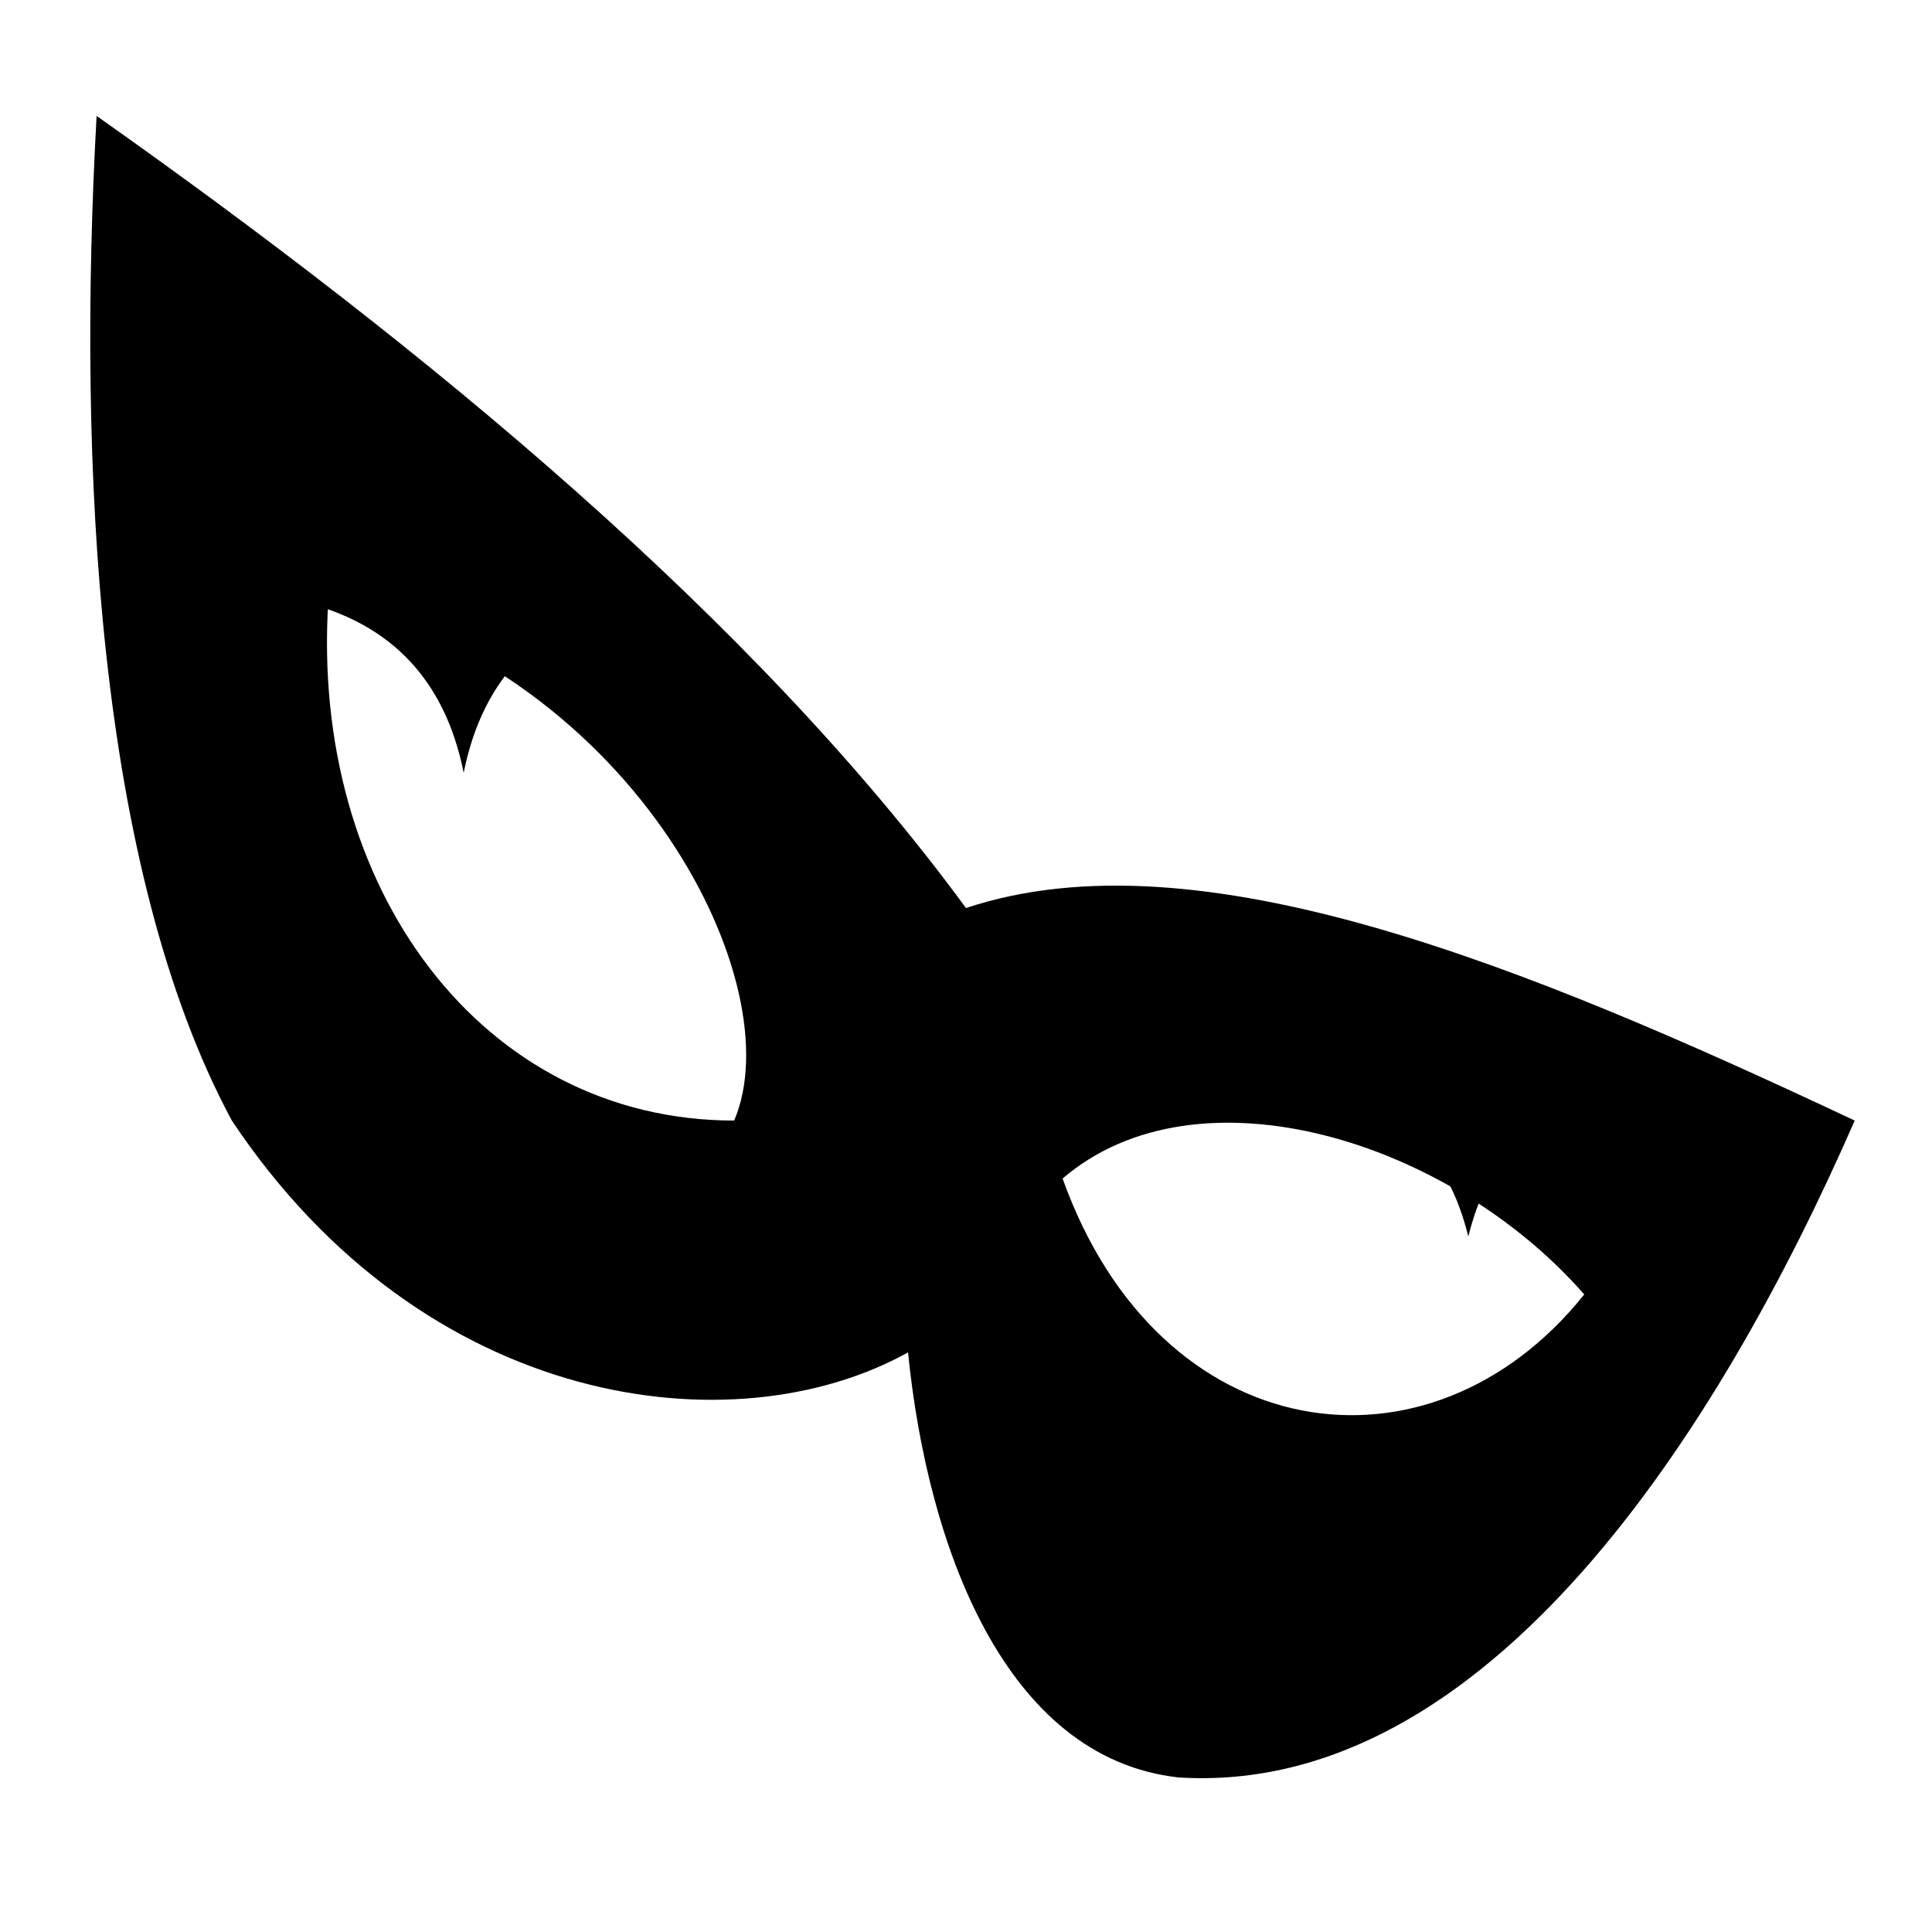
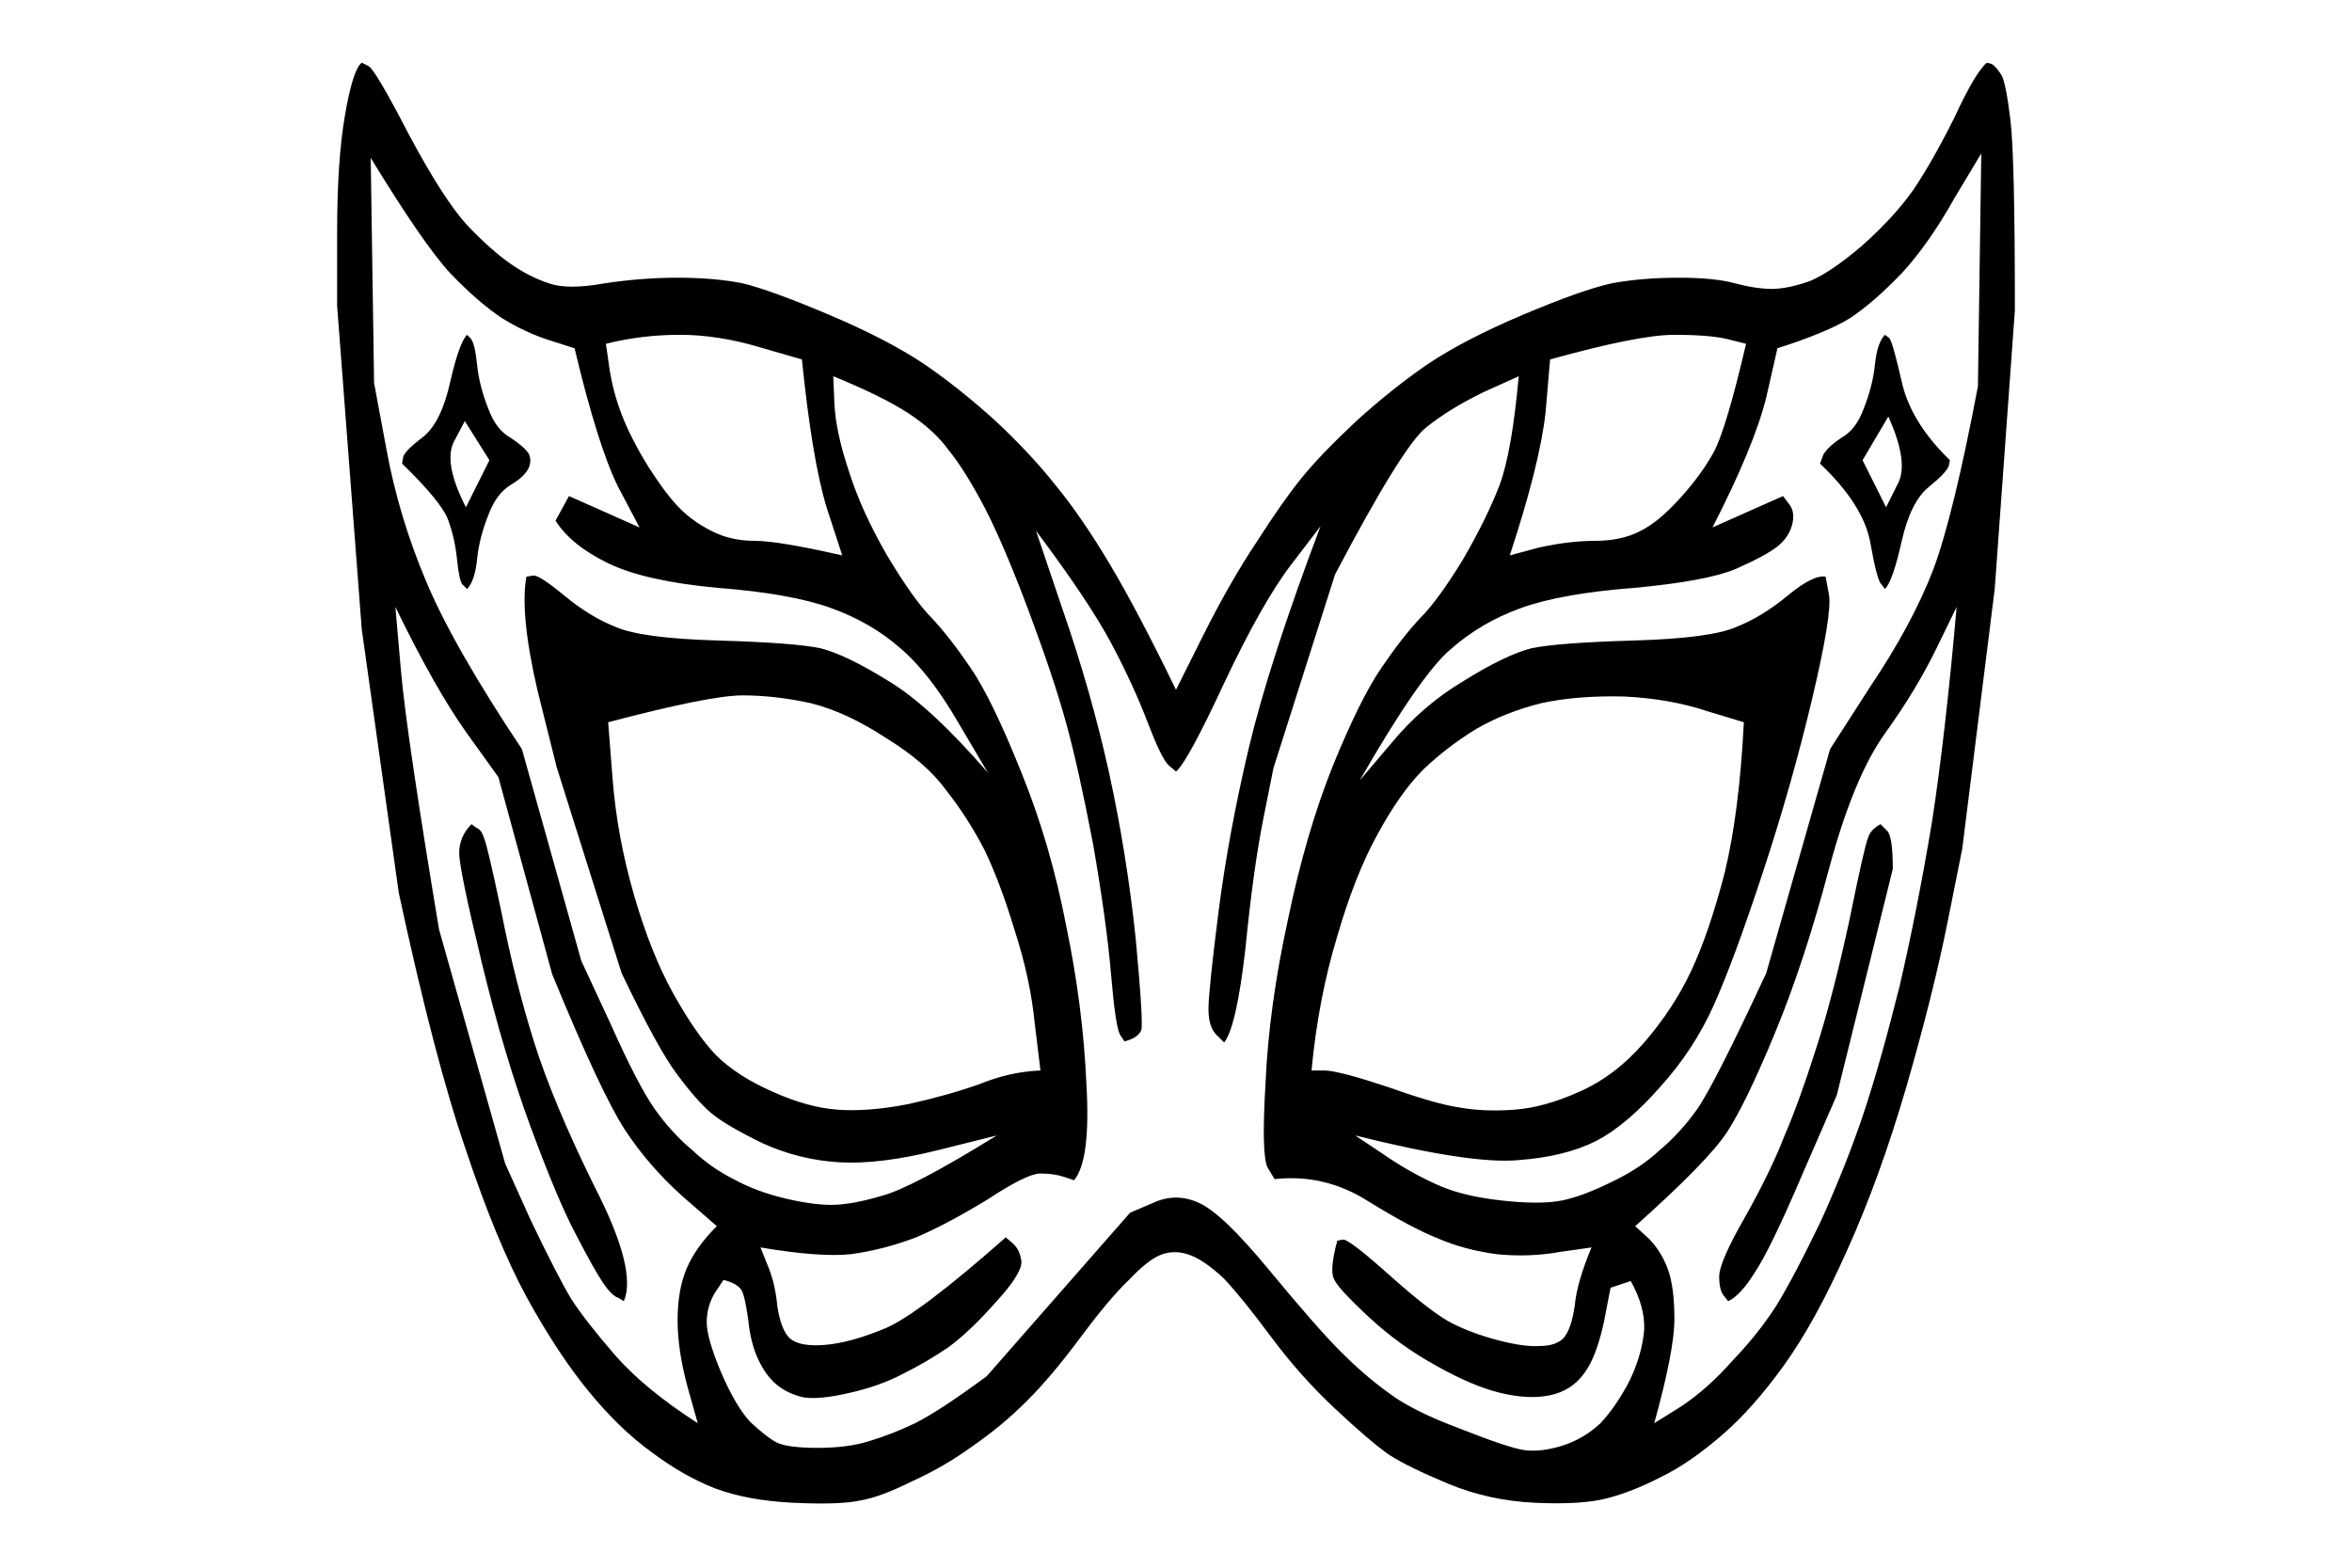
- <svg xmlns="http://www.w3.org/2000/svg" viewBox="0 0 100 100">
-   <path fill-rule="evenodd" d="M5 6 C22 18 39 32 50 47 C62 43 79 50 96 58 C89 74 77 93 61 92 C52 91 48 80 47 70 C38 75 22 73 12 58 C5 45 4 24 5 6 Z M17 31 C33 35 41 51 38 58 C25 58 16 46 17 31 Z M55 61 C62 55 75 59 82 67 C74 77 60 75 55 61 Z" fill="$fondo" stroke="$acento" stroke-width="3.5" stroke-linejoin="round" />
-   <path d="M24 22 C2 27 28 30 33 31 C28 32 25 35 24 40 C23 35 20 32 15 31 C20 30 23 27 24 22 Z" fill="$texto" />
-   <path d="M76 50 C77 54 79 56 83 57 C79 58 77 60 76 64 C75 60 73 58 69 57 C73 56 75 54 76 50 Z" fill="$texto" />
+ <svg xmlns="http://www.w3.org/2000/svg" viewBox="0 0 210 140">
+   <path fill="$acento" fill-rule="evenodd" d="M159.3 121.9Q156.5 125.8 153.7 128.2Q150.8 130.7 148.3 131.9Q145.8 133.2 143.5 133.8Q141.2 134.4 137 134.2Q132.9 134 129.3 132.5Q125.7 131 124 129.9Q122.3 128.7 119.2 125.8Q116.1 122.9 113.5 119.4Q110.9 115.9 109.3 114.2Q107.6 112.6 106.3 112.1Q105 111.6 103.8 112Q102.6 112.4 100.9 114.2Q99.1 115.9 96.5 119.4Q93.9 122.9 91.7 125.1Q89.5 127.3 86.9 129.1Q84.3 131 81.4 132.3Q78.6 133.7 76.8 134Q75 134.4 70.8 134.2Q66.7 134 63.8 132.9Q61 131.8 58.2 129.7Q55.3 127.6 52.6 124.3Q49.8 120.9 47 115.8Q44.3 110.8 41.6 102.7Q38.8 94.6 35.6 79.7L35.6 79.7L32.3 56.2L30.1 27.3L30.1 20.8Q30.1 14.3 30.8 10.3Q31.5 6.2 32.3 5.6L32.3 5.6L32.9 5.9Q33.5 6.2 36.5 12Q39.6 17.8 41.7 20.1Q43.8 22.3 45.5 23.5Q47.2 24.7 49 25.3Q50.7 25.9 54 25.3Q57.3 24.8 60.5 24.8Q63.8 24.8 66.3 25.3Q68.8 25.9 74 28.1Q79.2 30.3 82.5 32.5Q85.7 34.7 88.9 37.6Q92.1 40.6 94.3 43.4Q96.6 46.2 99.1 50.4Q101.6 54.6 105 61.6L105 61.6L107.4 56.8Q109.8 52 112.2 48.4Q114.5 44.8 116.2 42.7Q117.9 40.6 121.1 37.6Q124.3 34.7 127.5 32.5Q130.8 30.3 136 28.1Q141.2 25.9 143.9 25.3Q146.6 24.8 149.9 24.8Q153.1 24.8 154.9 25.3Q156.8 25.8 158.2 25.8Q159.6 25.8 161.6 25.1Q163.5 24.3 166.3 21.9Q169.1 19.4 170.8 17Q172.5 14.5 174.5 10.5Q176.4 6.4 177.4 5.6L177.4 5.6L177.8 5.7Q178.2 5.9 178.7 6.7Q179.1 7.4 179.5 10.7Q179.9 13.9 179.9 27.7L179.9 27.7L178.1 52.6L175.2 75.8L173.9 82.3Q172.6 88.8 170.2 97.1Q167.8 105.3 164.9 111.7Q162.1 118 159.3 121.9ZM89 101.4L83.8 102.7Q78.6 104 75 103.8Q71.4 103.6 68.1 102.1Q64.8 100.5 63.5 99.4Q62.2 98.3 60.5 96Q58.8 93.8 55.5 86.9L55.5 86.9L49.7 68.5L48 61.7Q46.4 54.8 47 51.5L47 51.5L47.6 51.4Q48.1 51.3 50.4 53.2Q52.7 55.1 55 56Q57.3 57 64.1 57.2Q71 57.4 73.3 57.9Q75.6 58.5 79.3 60.8Q83 63 88.2 69L88.2 69L85.6 64.6Q83 60.1 80.4 57.9Q77.8 55.6 74.2 54.3Q70.6 53 64.1 52.5Q57.6 51.9 54.3 50.3Q51 48.7 49.6 46.5L49.6 46.5L50.8 44.3L57.1 47.1L55.2 43.5Q53.4 39.9 51.3 31.1L51.3 31.1L49.1 30.4Q46.9 29.7 44.8 28.4Q42.7 27 40.2 24.4Q37.8 21.8 33.1 14.1L33.1 14.1L33.4 34.2L34.5 40.1Q35.6 46.1 38 51.8Q40.4 57.6 46.6 66.9L46.6 66.9L51.9 85.8L54.5 91.4Q57 97 58.5 99.1Q60 101.2 61.8 102.7Q63.5 104.3 65.5 105.3Q67.5 106.4 70 107Q72.5 107.6 74.2 107.6Q76 107.6 78.7 106.8Q81.4 106.1 89 101.4ZM176.9 13.7L174.5 17.7Q172.2 21.8 169.8 24.4Q167.3 27 165.2 28.4Q163.1 29.7 158.7 31.1L158.7 31.1L157.7 35.5Q156.6 39.9 152.9 47.1L152.9 47.1L159.2 44.3L159.8 45.1Q160.3 45.8 160 46.9Q159.7 48 158.7 48.8Q157.7 49.6 155 50.8Q152.4 51.9 145.9 52.5Q139.4 53 135.8 54.3Q132.2 55.6 129.5 58Q126.8 60.3 121.4 69.7L121.4 69.7L124.2 66.4Q127 63 130.7 60.8Q134.4 58.5 136.7 57.9Q139 57.4 145.9 57.2Q152.7 57 155 56Q157.3 55.1 159.6 53.2Q161.9 51.3 163 51.5L163 51.5L163.3 53.1Q163.6 54.8 161.8 62.4Q160 70 157.4 77.9Q154.8 85.8 153 89.8Q151.2 93.8 148.2 97.1Q145.2 100.5 142.5 101.9Q139.7 103.3 135.6 103.6Q131.4 104 121 101.4L121 101.4L123.4 103Q125.7 104.6 128.1 105.7Q130.4 106.8 134 107.2Q137.5 107.6 139.5 107.2Q141.4 106.8 144 105.5Q146.5 104.3 148.2 102.7Q150 101.2 151.5 99.1Q153 97 157.7 86.9L157.7 86.9L163.4 66.9L167 61.3Q170.7 55.8 172.6 50.9Q174.4 46.1 176.6 34.5L176.6 34.5ZM41.7 29.9L42 30.2Q42.4 30.6 42.6 32.6Q42.8 34.5 43.6 36.5Q44.3 38.4 45.6 39.1Q46.8 39.9 47.2 40.5Q47.5 41.1 47.2 41.8Q46.8 42.6 45.6 43.3Q44.3 44.1 43.6 46Q42.8 48 42.6 49.9Q42.4 51.9 41.7 52.6L41.7 52.6L41.3 52.2Q41 51.9 40.8 49.9Q40.6 48 40 46.4Q39.4 44.8 35.9 41.4L35.9 41.4L36 40.8Q36.2 40.2 37.8 39Q39.4 37.7 40.2 34.1Q41 30.6 41.7 29.9ZM168.3 29.9L168.7 30.2Q169 30.6 169.8 34.1Q170.6 37.7 174.1 41.1L174.1 41.1L174 41.6Q173.8 42.2 172.2 43.5Q170.6 44.8 169.8 48.3Q169 51.9 168.3 52.6L168.3 52.6L168 52.2Q167.6 51.9 167 48.5Q166.4 45.1 162.5 41.4L162.5 41.4L162.8 40.6Q163.2 39.9 164.4 39.1Q165.7 38.4 166.4 36.5Q167.2 34.5 167.4 32.6Q167.6 30.6 168.3 29.9ZM75.2 49.6L73.8 45.3Q72.5 41 71.6 32.1L71.6 32.1L67.8 31Q64.1 29.9 60.7 29.9Q57.3 29.9 54.1 30.7L54.1 30.7L54.4 32.8Q54.7 34.9 55.5 37Q56.3 39.1 57.9 41.7Q59.5 44.2 60.7 45.4Q61.9 46.6 63.5 47.4Q65.2 48.3 67.4 48.3Q69.5 48.3 75.2 49.6ZM155.9 30.7L154.3 30.3Q152.7 29.9 149.5 29.9Q146.3 29.9 138.4 32.1L138.4 32.1L138 36.8Q137.5 41.4 134.8 49.6L134.8 49.6L137.4 48.9Q140.1 48.3 142.4 48.3Q144.8 48.3 146.5 47.4Q148.1 46.6 150 44.5Q151.9 42.4 153 40.4Q154.1 38.4 155.9 30.7ZM139.5 129.1Q141.4 128.5 142.9 127.1Q144.3 125.6 145.5 123.3Q146.6 121 146.8 118.8Q146.9 116.7 145.6 114.4L145.6 114.4L143.8 115L143.2 118.1Q142.5 121.3 141.4 122.7Q140.3 124.2 138.4 124.6Q136.5 125 134 124.4Q131.5 123.8 128.3 122Q125 120.2 122.2 117.6Q119.4 115 119.1 114.2Q118.7 113.4 119.4 110.8L119.4 110.8L119.9 110.7Q120.4 110.6 124.2 114Q127.9 117.3 129.7 118.2Q131.5 119.1 133.8 119.7Q136.1 120.3 137.5 120.2Q138.9 120.2 139.6 119.5Q140.3 118.7 140.6 116.6Q140.8 114.5 142.1 111.4L142.1 111.4L139.3 111.8Q136.5 112.3 133.6 112Q130.7 111.6 128.4 110.6Q126.1 109.7 122.2 107.3Q118.3 104.8 113.8 105.3L113.8 105.3L113.2 104.3Q112.6 103.3 113 96.6Q113.3 89.9 115 82.1Q116.6 74.4 119 68.4Q121.4 62.5 123.3 59.7Q125.2 56.9 126.8 55.2Q128.4 53.6 130.6 50Q132.7 46.4 133.9 43.3Q135 40.3 135.6 33.6L135.6 33.6L132.5 35Q129.4 36.5 127.3 38.2Q125.2 39.9 119.2 51.3L119.2 51.3L113.7 68.6L112.8 73.1Q111.9 77.6 111.2 84.7Q110.4 91.7 109.3 93.1L109.3 93.1L108.6 92.4Q107.9 91.7 107.9 90.1Q107.9 88.5 108.8 81.4Q109.7 74.4 111.5 66.8Q113.3 59.2 117.9 47L117.9 47L115.3 50.4Q112.7 53.8 109.3 61Q106 68.1 105 68.9L105 68.9L104.3 68.3Q103.7 67.7 102.5 64.6Q101.3 61.4 99.3 57.6Q97.3 53.8 92.5 47.4L92.5 47.4L94.9 54.5Q97.4 61.7 99 68.9Q100.6 76.2 101.4 83.8Q102.1 91.3 101.9 92Q101.6 92.7 100.4 93L100.4 93L100 92.4Q99.6 91.7 99.2 87Q98.8 82.3 97.6 75.4Q96.3 68.6 95.2 64.6Q94.1 60.6 91.9 54.7Q89.7 48.8 87.9 45.3Q86.1 41.9 84.7 40.2Q83.4 38.4 81.1 36.9Q78.8 35.4 74.4 33.6L74.4 33.6L74.5 36Q74.6 38.5 75.8 42.1Q76.9 45.6 79.2 49.6Q81.6 53.6 83.2 55.2Q84.8 56.9 86.7 59.7Q88.6 62.5 91.2 69Q93.8 75.4 95.2 82.7Q96.7 89.9 97 96.8Q97.4 103.6 95.9 105.4L95.9 105.4L95 105.1Q94.1 104.8 92.9 104.8Q91.7 104.8 88.2 107.1Q84.6 109.3 81.8 110.5Q78.9 111.6 76 112Q73.2 112.3 67.9 111.4L67.9 111.4L68.5 112.9Q69.2 114.5 69.4 116.6Q69.7 118.7 70.5 119.5Q71.4 120.3 73.7 120.1Q76 119.9 79.1 118.6Q82.1 117.3 89.8 110.5L89.8 110.5L90.5 111.1Q91.1 111.7 91.2 112.7Q91.2 113.8 88.9 116.3Q86.6 118.9 84.7 120.3Q82.8 121.6 80.6 122.7Q78.5 123.8 75.8 124.4Q73.2 125 71.8 124.8Q70.4 124.5 69.4 123.7Q68.4 122.9 67.7 121.4Q67 119.9 66.8 117.8Q66.5 115.7 66.2 115.2Q65.8 114.6 64.6 114.3L64.6 114.3L63.8 115.5Q63.1 116.7 63.1 118.1Q63.1 119.5 64.4 122.6Q65.7 125.6 67 127Q68.4 128.3 69.3 128.8Q70.3 129.3 73 129.3Q75.7 129.3 77.6 128.7Q79.6 128.1 81.7 127.1Q83.9 126 88.1 122.9L88.1 122.9L100.9 108.3L103 107.4Q105 106.5 107 107.4Q109.1 108.3 113.3 113.4Q117.6 118.6 119.7 120.7Q121.9 122.9 124 124.4Q126.1 126 130.4 127.6Q134.7 129.3 136.1 129.5Q137.6 129.7 139.5 129.1ZM41.5 37.6L40.5 39.5Q39.6 41.4 41.6 45.3L41.6 45.3L43.7 41.1ZM168.4 45.3L169.4 43.3Q170.5 41.4 168.6 37.2L168.6 37.2L166.3 41.1ZM62.3 127.1L61.4 123.9Q60.5 120.6 60.5 117.9Q60.5 115.2 61.3 113.3Q62.1 111.4 64 109.5L64 109.5L60.9 106.8Q57.9 104.1 55.8 100.9Q53.7 97.7 49.3 87L49.3 87L44.5 69.4L41.7 65.5Q38.9 61.6 35.3 54.2L35.3 54.2L35.8 59.9Q36.3 65.6 39.2 83L39.2 83L45.1 103.9L47.4 109Q49.8 114 51 116Q52.3 118 54.9 121Q57.5 124 62.3 127.1ZM174.7 54.2L172.9 57.9Q171.1 61.6 168.3 65.5Q165.5 69.4 163.3 77.6Q161.1 85.9 158.5 92.2Q155.9 98.5 154.2 101.1Q152.5 103.7 146 109.5L146 109.5L147.2 110.6Q148.3 111.7 148.9 113.3Q149.5 114.9 149.5 117.8Q149.5 120.6 147.7 127.1L147.7 127.1L150.1 125.6Q152.5 124 154.7 121.5Q157 119.1 158.6 116.6Q160.2 114 162.6 109Q164.9 103.9 166.4 99.4Q167.9 94.9 169.6 88.1Q171.2 81.2 172.5 73.4Q173.7 65.6 174.7 54.2ZM92.9 95.6L92.4 91.5Q92 87.4 90.6 83.1Q89.3 78.8 87.9 75.9Q86.4 73 84.5 70.6Q82.7 68.1 79.1 65.9Q75.6 63.6 72.4 62.8Q69.2 62.1 66.3 62.1Q63.4 62.1 54.3 64.5L54.3 64.5L54.7 69.6Q55.1 74.7 56.6 79.9Q58.1 85.1 60.1 88.7Q62.1 92.3 63.9 94.2Q65.8 96.1 69 97.5Q72.1 98.9 74.8 99.1Q77.5 99.3 81.1 98.6Q84.7 97.8 87.5 96.8Q90.2 95.7 92.9 95.6ZM155.7 64.5L152.4 63.5Q149.1 62.4 145 62.2Q140.8 62.1 137.6 62.8Q134.4 63.6 131.8 65.1Q129.2 66.7 127.1 68.7Q125 70.8 123 74.5Q121 78.1 119.4 83.6Q117.7 89.2 117.1 95.6L117.1 95.6L118.4 95.6Q119.8 95.7 124 97.1Q128.2 98.6 130.3 98.9Q132.5 99.3 135.2 99.1Q137.9 98.9 141 97.5Q144.2 96.1 146.8 93.1Q149.4 90.1 151 86.7Q152.6 83.3 154 77.9Q155.3 72.5 155.7 64.5ZM42.1 73.6L42.5 73.9Q43 74.1 43.2 74.8Q43.5 75.4 44.8 81.6Q46 87.7 47.7 93.1Q49.4 98.5 53.1 106Q56.9 113.4 55.7 116.2L55.7 116.2L55.2 115.9Q54.6 115.7 53.8 114.5Q53 113.3 51.4 110.2Q49.8 107.2 47.4 100.7Q45 94.2 43 85.9Q41 77.6 41 76.2Q41 74.7 42.1 73.6ZM167.9 73.6L168.5 74.2Q169 74.7 169 77.6L169 77.6L164 97.8L161 104.7Q158.1 111.5 156.7 113.6Q155.4 115.7 154.3 116.2L154.3 116.2L153.9 115.7Q153.5 115.2 153.5 114Q153.5 112.7 155.8 108.7Q158.1 104.6 159.3 101.5Q160.6 98.5 162.1 93.8Q163.6 89.2 165.1 82.3Q166.5 75.4 166.8 74.8Q167 74.1 167.9 73.6Z" />
</svg>
